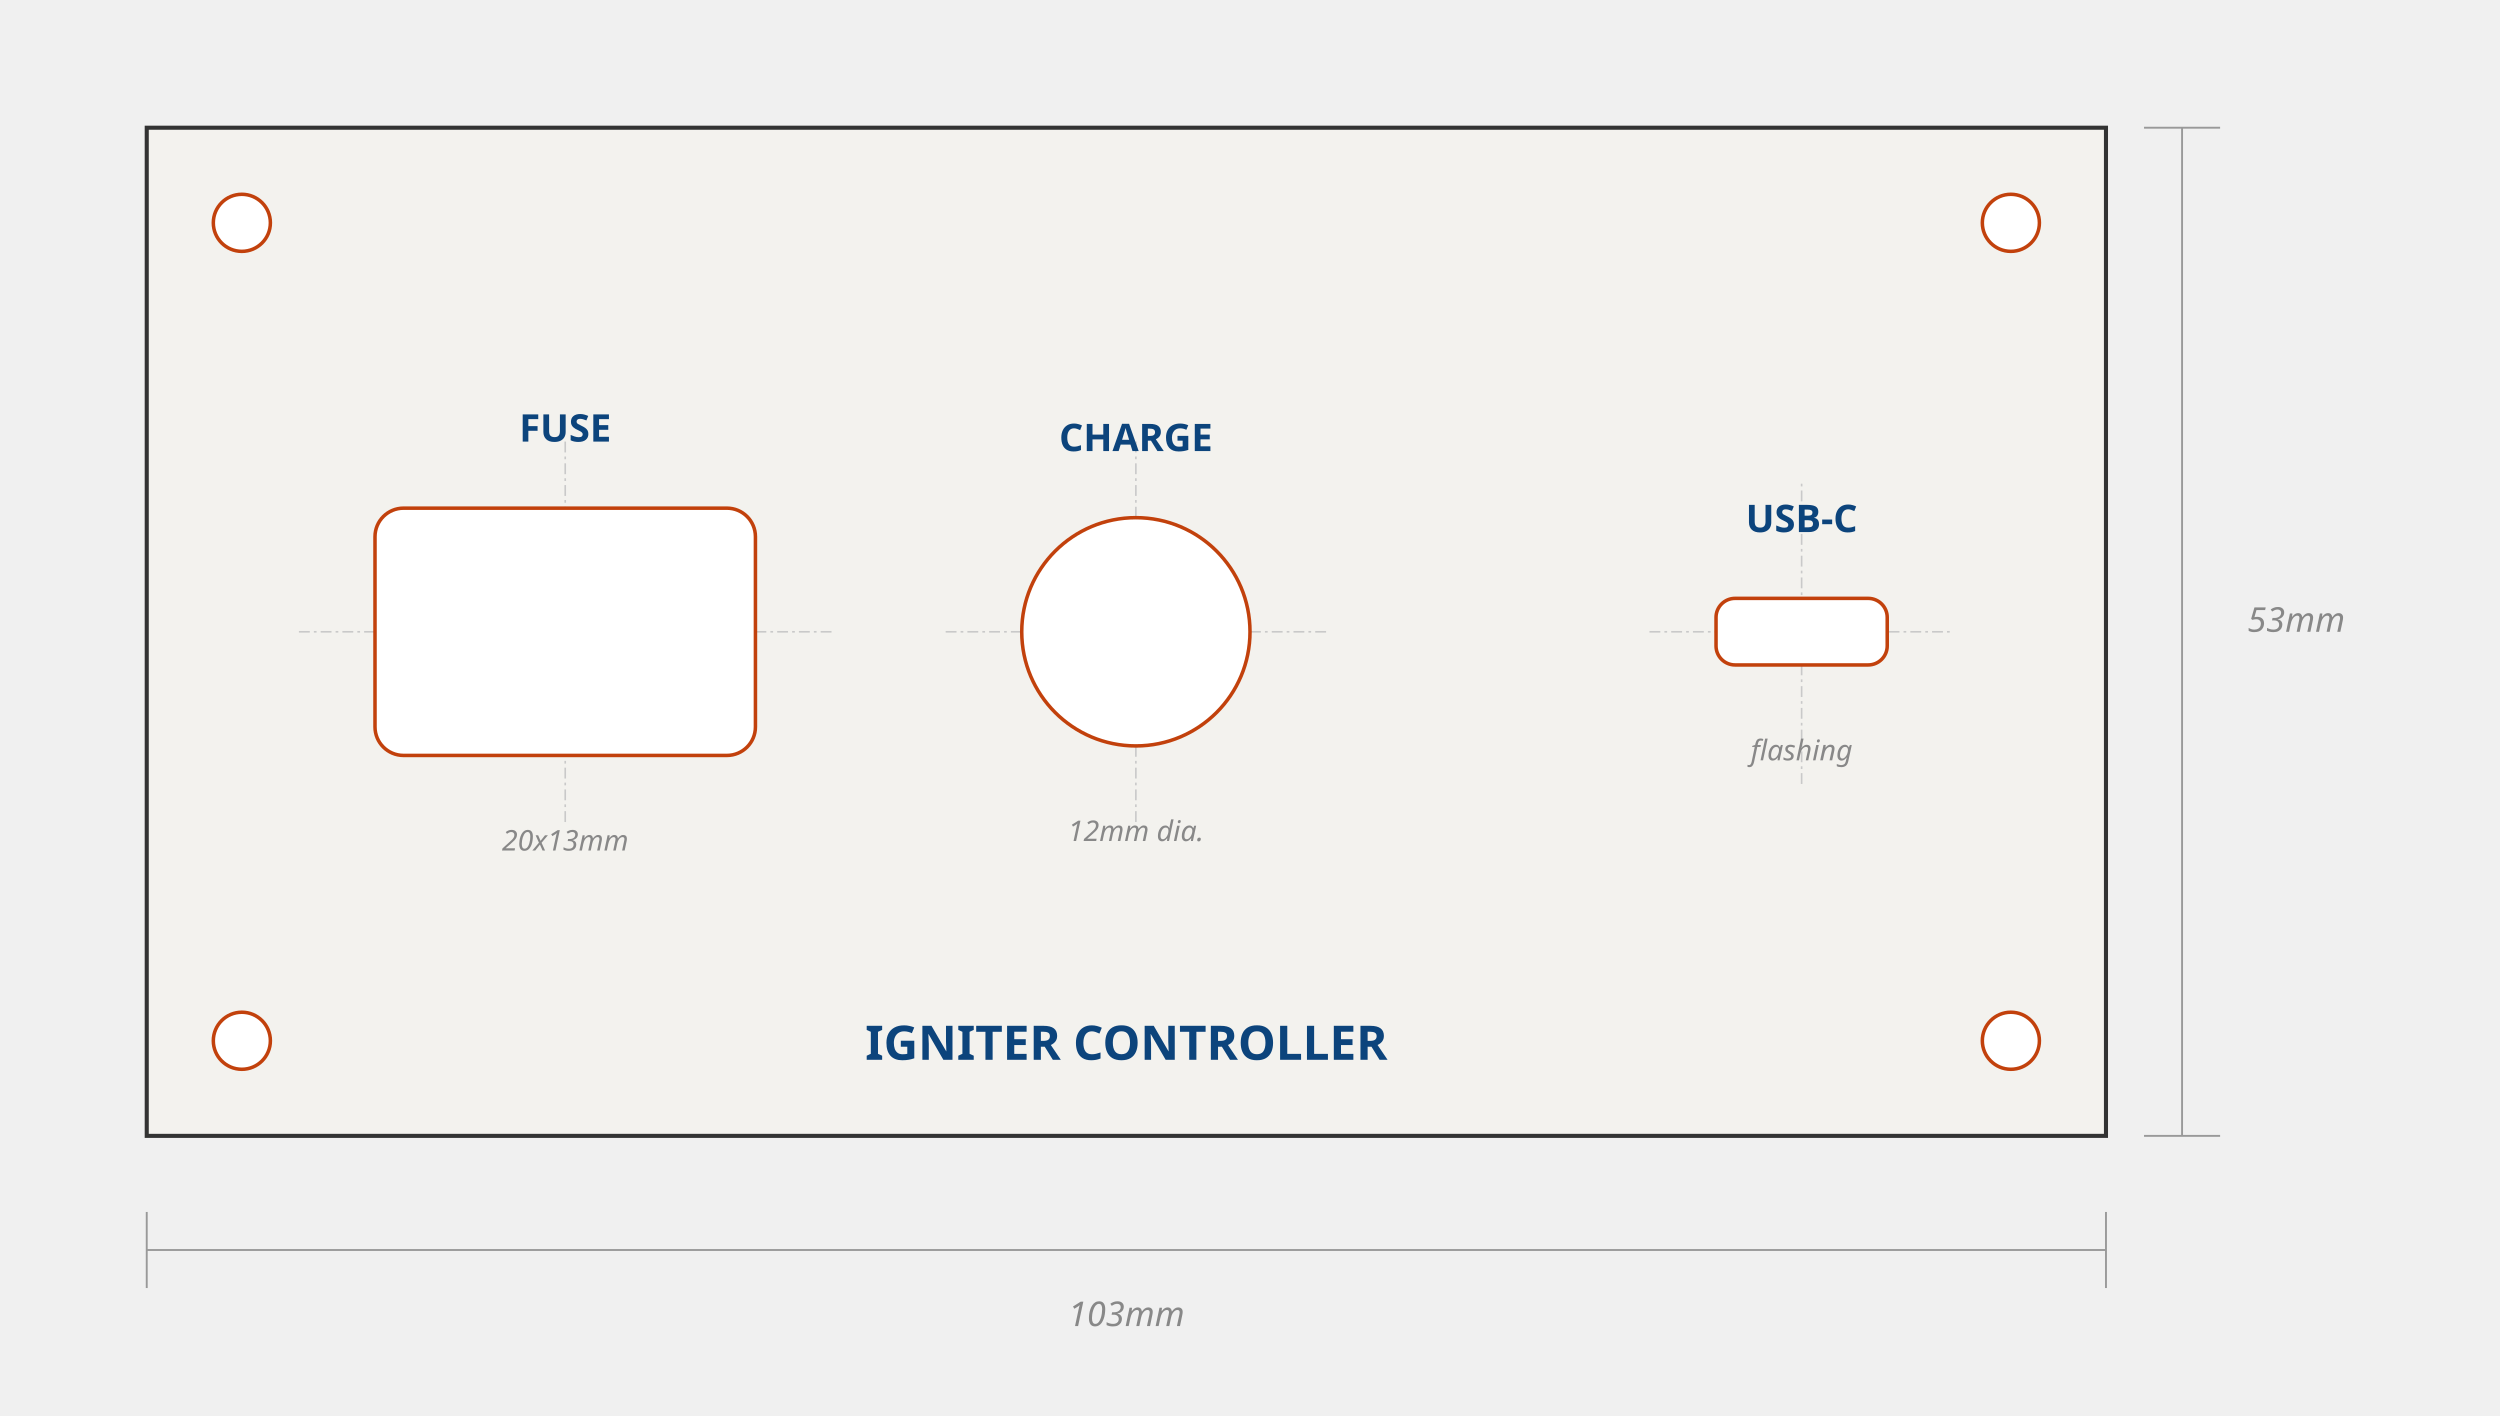
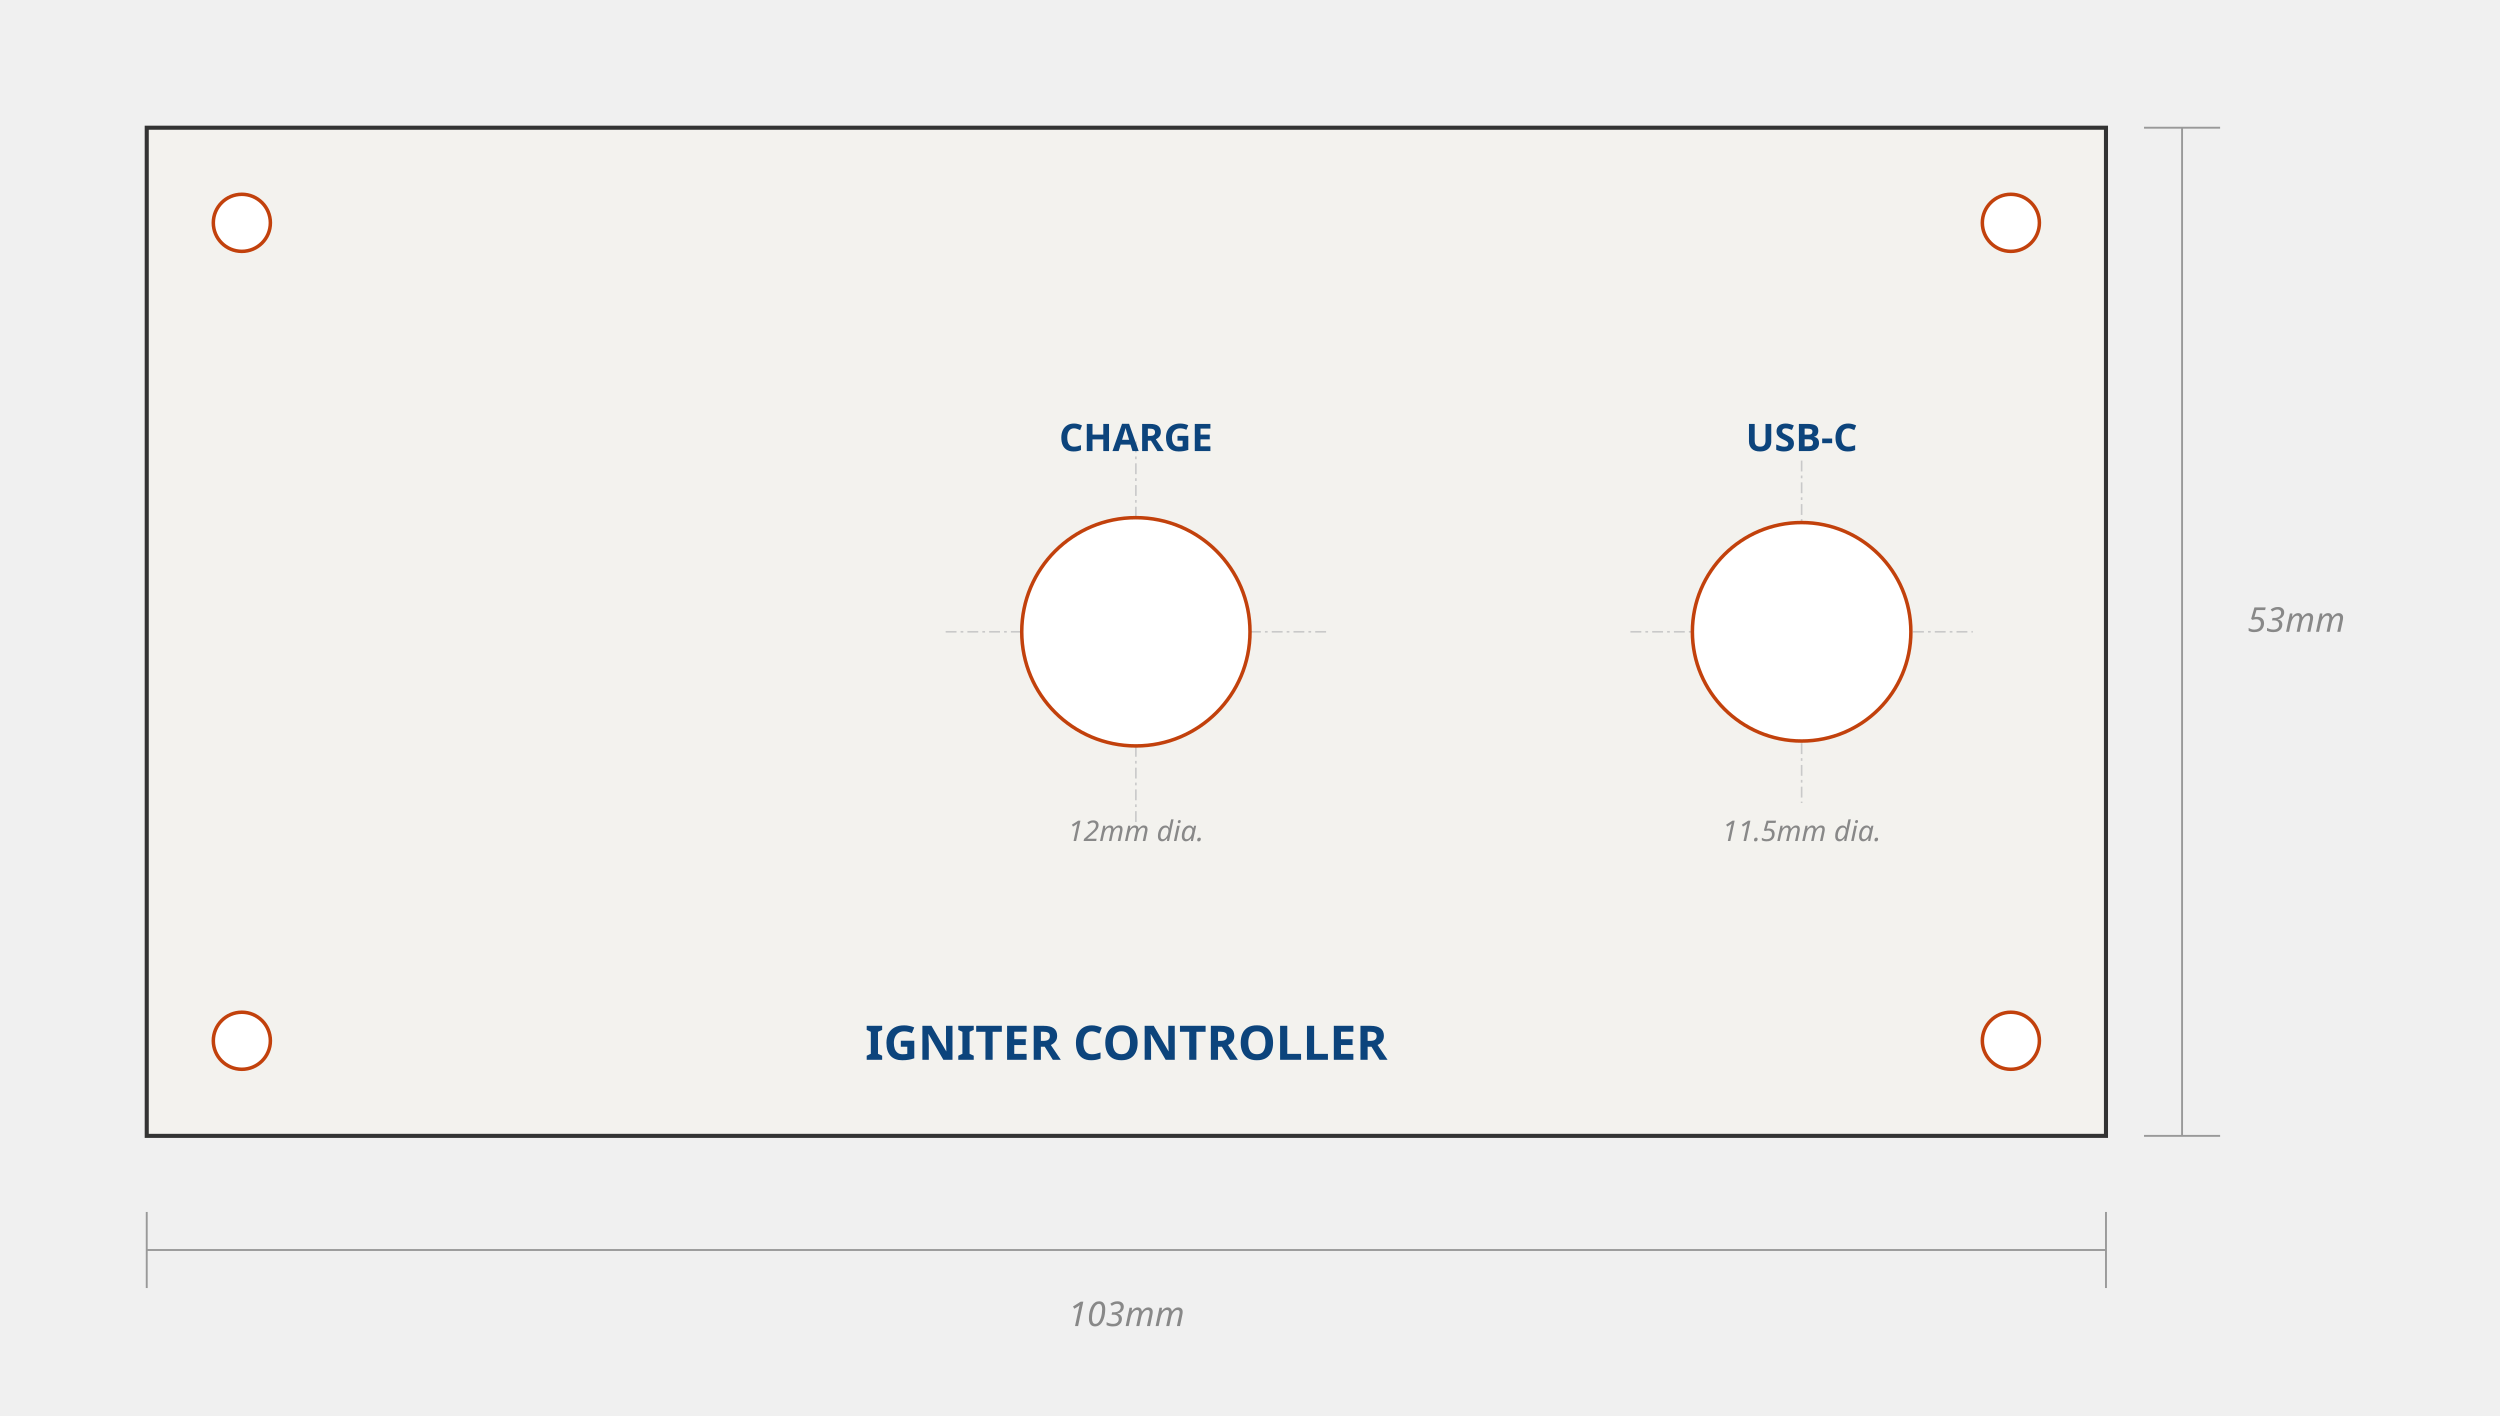
<svg xmlns="http://www.w3.org/2000/svg" width="920" height="521" viewBox="0 0 920 521" font-family="sans-serif" role="img">
  <rect x="54.0" y="47.0" width="721.0" height="371.0" fill="#f3f2ee" stroke="#333" stroke-width="1.5" />
-   <line x1="208.0" y1="302.5" x2="208.0" y2="162.5" stroke="#c9c9c9" stroke-width="0.6" stroke-dasharray="4 1.5 1 1.5" />
-   <line x1="110.0" y1="232.5" x2="306.0" y2="232.5" stroke="#c9c9c9" stroke-width="0.6" stroke-dasharray="4 1.5 1 1.5" />
-   <line x1="418.0" y1="302.5" x2="418.0" y2="162.5" stroke="#c9c9c9" stroke-width="0.6" stroke-dasharray="4 1.5 1 1.5" />
+   <line x1="418.0" y1="162.5" x2="418.0" y2="302.5" stroke="#c9c9c9" stroke-width="0.6" stroke-dasharray="4 1.5 1 1.5" />
  <line x1="348.0" y1="232.5" x2="488.0" y2="232.5" stroke="#c9c9c9" stroke-width="0.6" stroke-dasharray="4 1.5 1 1.5" />
-   <line x1="663.0" y1="288.5" x2="663.0" y2="176.5" stroke="#c9c9c9" stroke-width="0.6" stroke-dasharray="4 1.5 1 1.5" />
-   <line x1="607.0" y1="232.5" x2="719.0" y2="232.5" stroke="#c9c9c9" stroke-width="0.6" stroke-dasharray="4 1.5 1 1.5" />
+   <line x1="663.0" y1="169.5" x2="663.0" y2="295.5" stroke="#c9c9c9" stroke-width="0.6" stroke-dasharray="4 1.5 1 1.5" />
+   <line x1="600.0" y1="232.5" x2="726.0" y2="232.5" stroke="#c9c9c9" stroke-width="0.6" stroke-dasharray="4 1.5 1 1.5" />
  <circle cx="89.0" cy="383.0" r="10.5" fill="#ffffff" stroke="#c2410c" stroke-width="1.3" />
  <circle cx="740.0" cy="383.0" r="10.5" fill="#ffffff" stroke="#c2410c" stroke-width="1.3" />
  <circle cx="89.0" cy="82.0" r="10.5" fill="#ffffff" stroke="#c2410c" stroke-width="1.3" />
  <circle cx="740.0" cy="82.0" r="10.5" fill="#ffffff" stroke="#c2410c" stroke-width="1.3" />
  <circle cx="418.0" cy="232.5" r="42.0" fill="#ffffff" stroke="#c2410c" stroke-width="1.3" />
-   <rect x="138.0" y="187.0" width="140.0" height="91.0" rx="10.5" fill="#ffffff" stroke="#c2410c" stroke-width="1.3" />
-   <rect x="631.5" y="220.2" width="63.0" height="24.5" rx="7.0" fill="#ffffff" stroke="#c2410c" stroke-width="1.3" />
+   <circle cx="663.0" cy="232.5" r="40.2" fill="#ffffff" stroke="#c2410c" stroke-width="1.3" />
+   <text x="418.0" y="166.0" font-size="14.0" fill="#0c447c" text-anchor="middle" font-weight="600" font-style="normal">CHARGE</text>
+   <text x="418.0" y="309.5" font-size="10.5" fill="#888" text-anchor="middle" font-weight="400" font-style="italic">12mm dia.</text>
+   <text x="663.0" y="166.0" font-size="14.0" fill="#0c447c" text-anchor="middle" font-weight="600" font-style="normal">USB-C</text>
+   <text x="663.0" y="309.5" font-size="10.5" fill="#888" text-anchor="middle" font-weight="400" font-style="italic">11.5mm dia.</text>
+   <text x="414.5" y="390.0" font-size="17.5" fill="#0c447c" text-anchor="middle" font-weight="600" font-style="normal">IGNITER CONTROLLER</text>
  <line x1="54.0" y1="460.0" x2="775.0" y2="460.0" stroke="#999" stroke-width="0.7" />
  <line x1="54.0" y1="446.0" x2="54.0" y2="474.0" stroke="#999" stroke-width="0.7" />
  <line x1="775.0" y1="446.0" x2="775.0" y2="474.0" stroke="#999" stroke-width="0.7" />
  <line x1="803.0" y1="418.0" x2="803.0" y2="47.0" stroke="#999" stroke-width="0.7" />
  <line x1="789.0" y1="418.0" x2="817.0" y2="418.0" stroke="#999" stroke-width="0.7" />
  <line x1="789.0" y1="47.0" x2="817.0" y2="47.0" stroke="#999" stroke-width="0.7" />
-   <text x="208.0" y="162.5" font-size="14.0" fill="#0c447c" text-anchor="middle" font-weight="600" font-style="normal">FUSE</text>
-   <text x="208.0" y="313.0" font-size="10.5" fill="#888" text-anchor="middle" font-weight="400" font-style="italic">20x13mm</text>
-   <text x="418.0" y="166.0" font-size="14.0" fill="#0c447c" text-anchor="middle" font-weight="600" font-style="normal">CHARGE</text>
-   <text x="418.0" y="309.5" font-size="10.5" fill="#888" text-anchor="middle" font-weight="400" font-style="italic">12mm dia.</text>
-   <text x="663.0" y="195.8" font-size="14.0" fill="#0c447c" text-anchor="middle" font-weight="600" font-style="normal">USB-C</text>
-   <text x="663.0" y="279.8" font-size="10.5" fill="#888" text-anchor="middle" font-weight="400" font-style="italic">flashing</text>
-   <text x="414.5" y="390.0" font-size="17.5" fill="#0c447c" text-anchor="middle" font-weight="600" font-style="normal">IGNITER CONTROLLER</text>
  <text x="414.5" y="488.0" font-size="12.6" fill="#888" text-anchor="middle" font-weight="400" font-style="italic">103mm</text>
  <text x="845.0" y="232.5" font-size="12.6" fill="#888" text-anchor="middle" font-weight="400" font-style="italic">53mm</text>
</svg>
